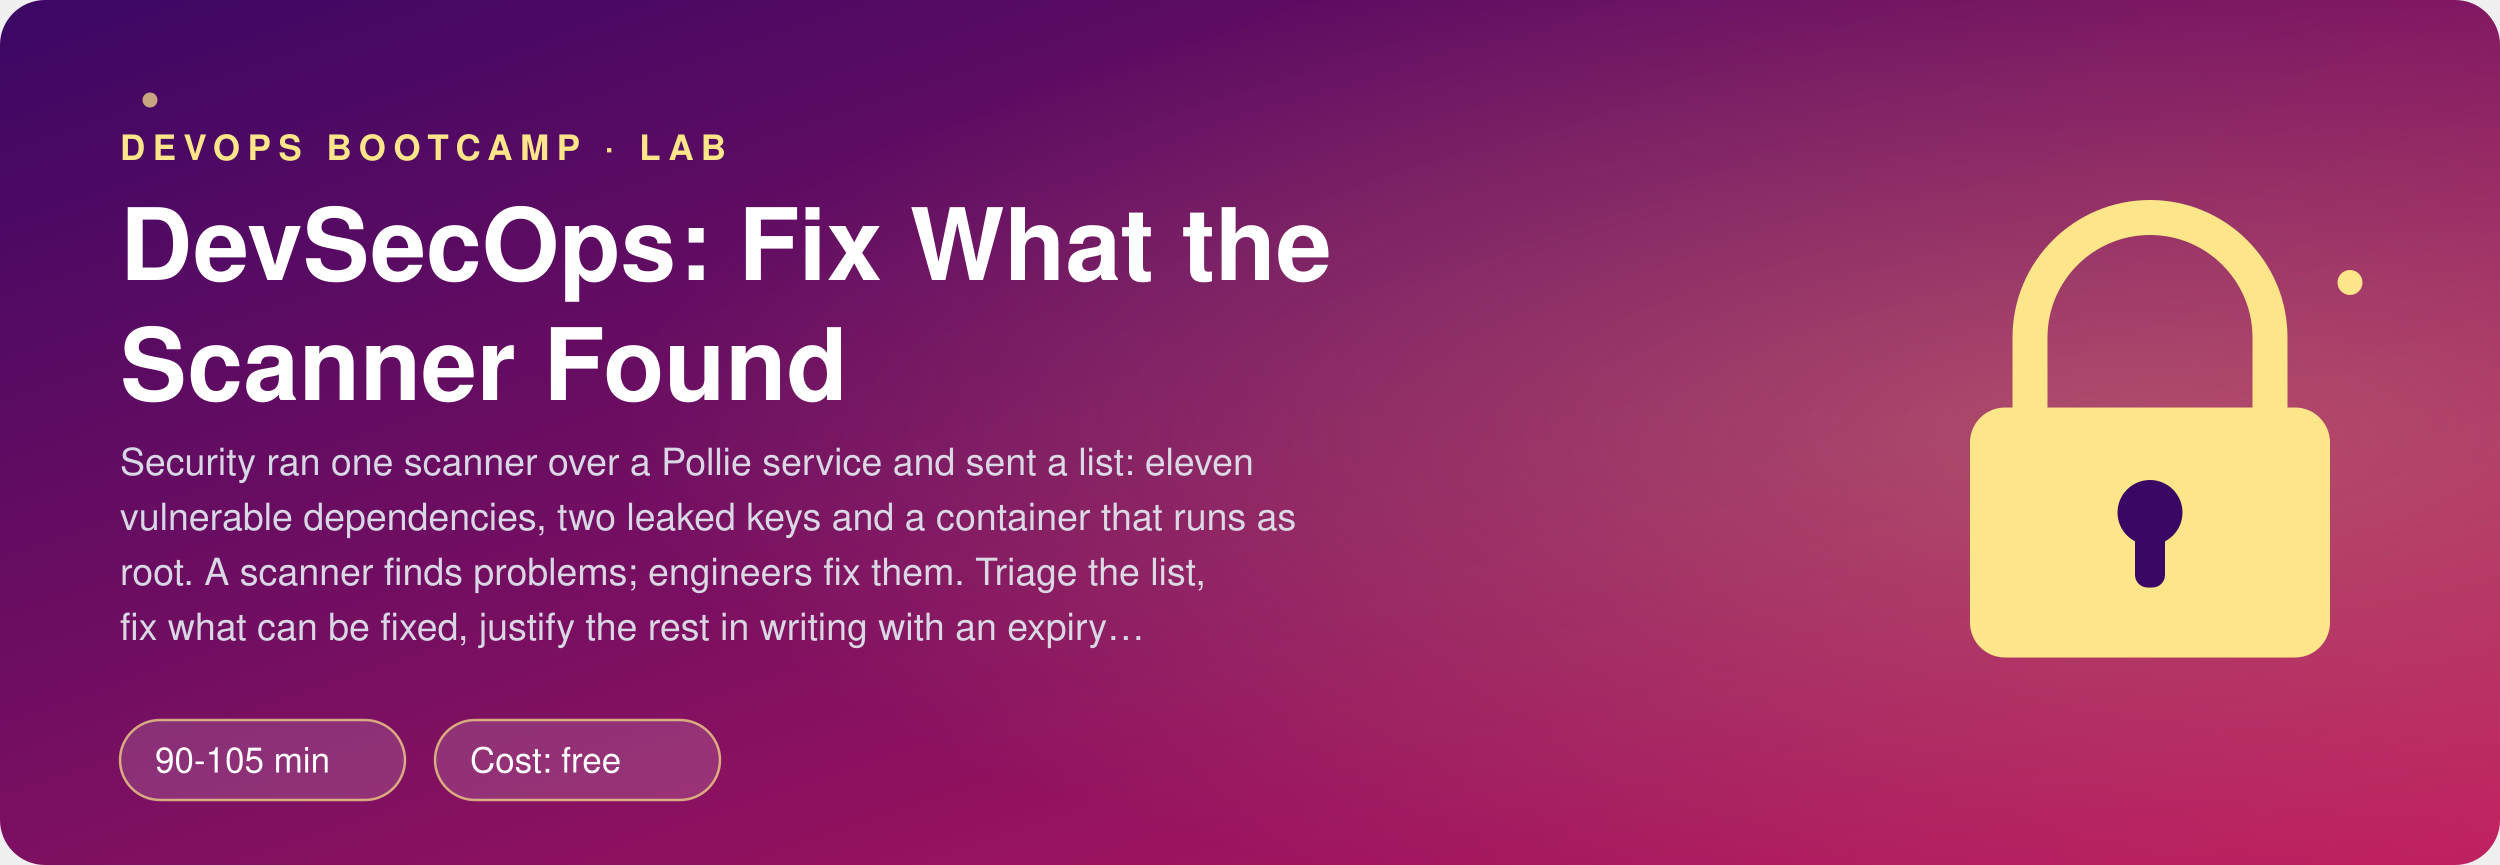
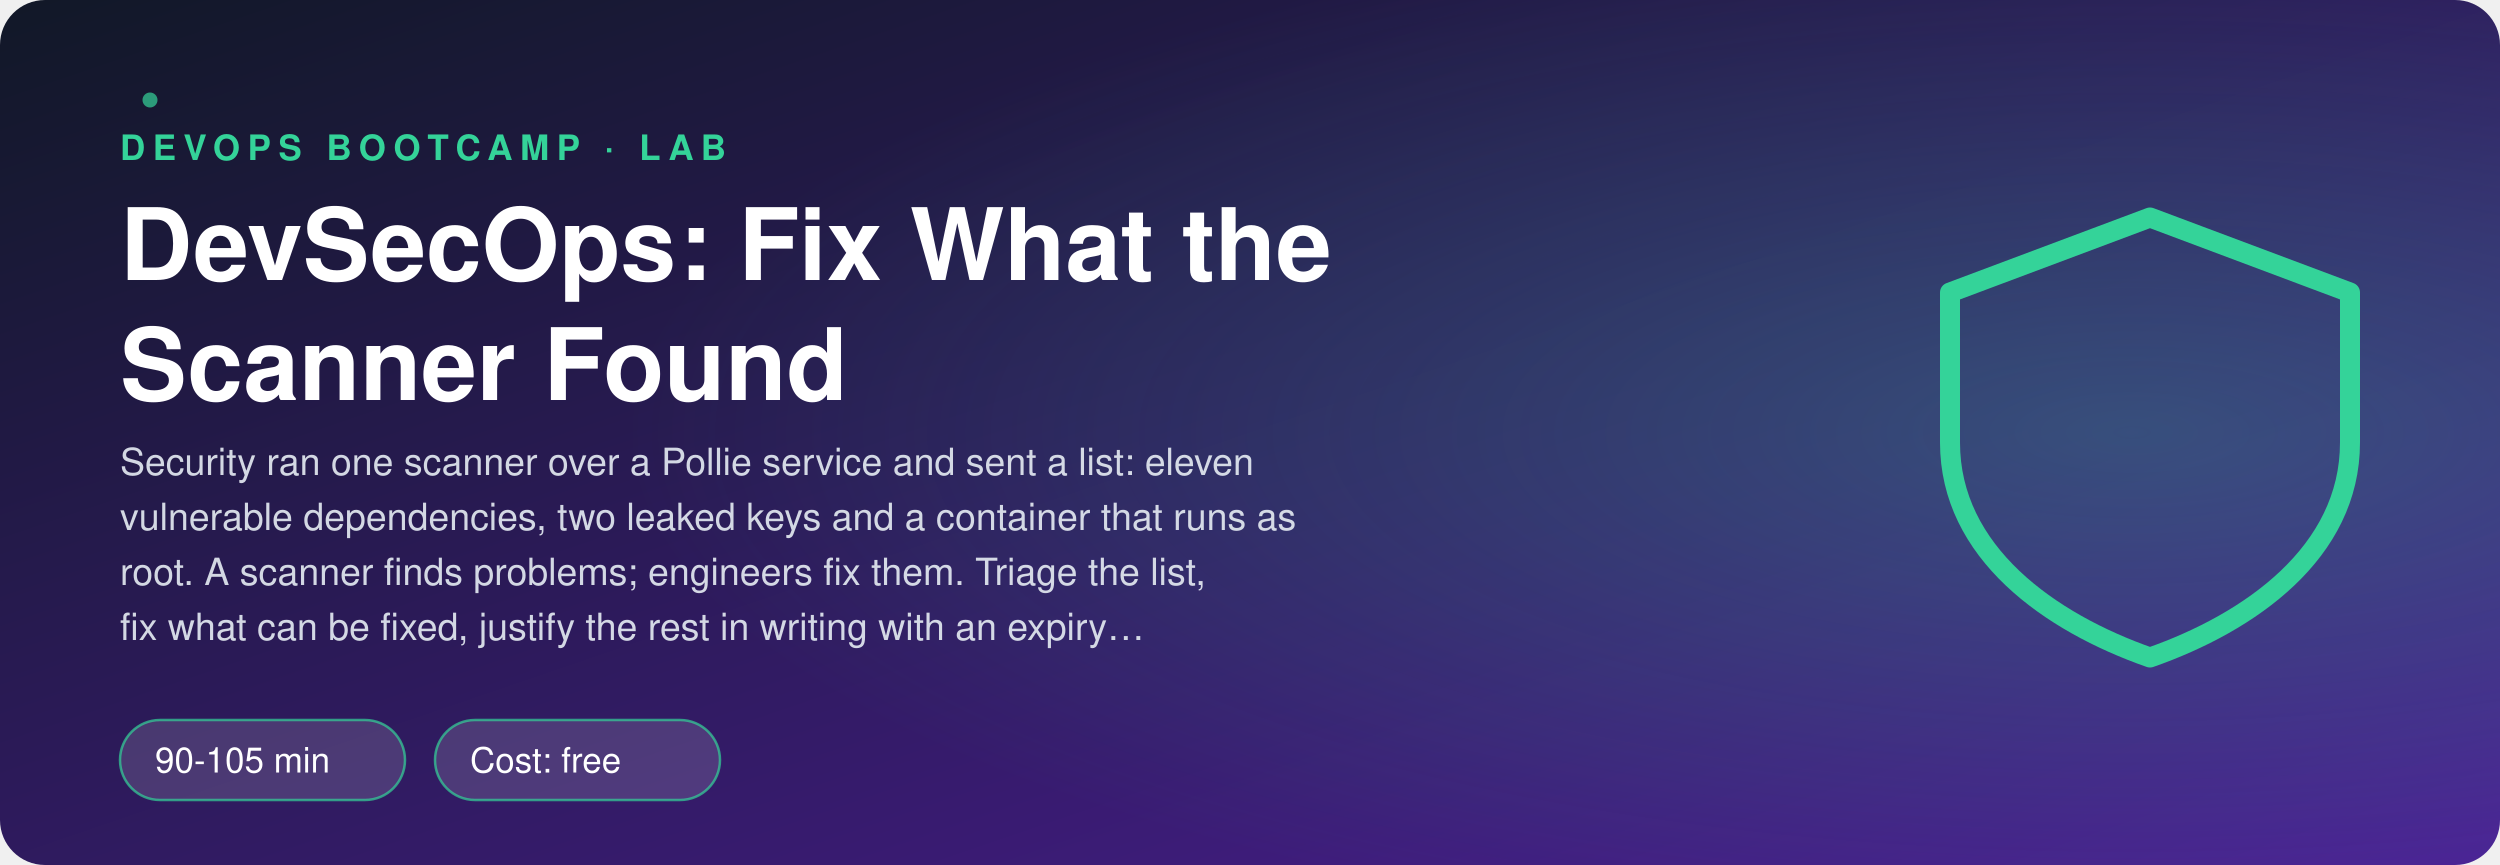
<svg xmlns="http://www.w3.org/2000/svg" width="1000" height="346" viewBox="0 0 1000 346" role="img" aria-label="DevSecOps: Fix What the Scanner Found">
  <defs>
    <linearGradient id="bg" x1="0" y1="0" x2="1" y2="1">
-       <stop offset="0" stop-color="#3b0764" />
-       <stop offset="1" stop-color="#be185d" />
+       <stop offset="0" stop-color="#111827" />
+       <stop offset="1" stop-color="#4c1d95" />
    </linearGradient>
    <radialGradient id="glow" cx=".85" cy=".5" r=".6">
-       <stop offset="0" stop-color="#fde68a" stop-opacity=".28" />
-       <stop offset="1" stop-color="#fde68a" stop-opacity="0" />
+       <stop offset="0" stop-color="#34d399" stop-opacity=".28" />
+       <stop offset="1" stop-color="#34d399" stop-opacity="0" />
    </radialGradient>
  </defs>
  <rect width="1000" height="346" rx="18" fill="url(#bg)" />
  <rect width="1000" height="346" rx="18" fill="url(#glow)" />
-   <circle cx="60" cy="40" r="3" fill="#fde68a" opacity=".7">
+   <circle cx="60" cy="40" r="3" fill="#34d399" opacity=".7">
    <animate attributeName="opacity" values=".2;.9;.2" dur="3s" repeatCount="indefinite" />
  </circle>
-   <text x="48" y="64" font-size="14" letter-spacing="3" fill="#fde68a" font-family="Segoe UI,Helvetica,Arial,sans-serif" font-weight="700">DEVOPS BOOTCAMP · LAB</text>
+   <text x="48" y="64" font-size="14" letter-spacing="3" fill="#34d399" font-family="Segoe UI,Helvetica,Arial,sans-serif" font-weight="700">DEVOPS BOOTCAMP · LAB</text>
  <text x="48" y="112" font-size="40" font-weight="800" fill="#ffffff" font-family="Segoe UI,Helvetica,Arial,sans-serif">DevSecOps: Fix What the</text>
  <text x="48" y="160" font-size="40" font-weight="800" fill="#ffffff" font-family="Segoe UI,Helvetica,Arial,sans-serif">Scanner Found</text>
  <text x="48" y="190" font-size="15" fill="#e2e8f0" opacity=".92" font-family="Segoe UI,Helvetica,Arial,sans-serif">Security ran one scanner over a Pollie service and sent a list: eleven</text>
  <text x="48" y="212" font-size="15" fill="#e2e8f0" opacity=".92" font-family="Segoe UI,Helvetica,Arial,sans-serif">vulnerable dependencies, two leaked keys and a container that runs as</text>
  <text x="48" y="234" font-size="15" fill="#e2e8f0" opacity=".92" font-family="Segoe UI,Helvetica,Arial,sans-serif">root. A scanner finds problems; engineers fix them. Triage the list,</text>
  <text x="48" y="256" font-size="15" fill="#e2e8f0" opacity=".92" font-family="Segoe UI,Helvetica,Arial,sans-serif">fix what can be fixed, justify the rest in writing with an expiry…</text>
-   <rect x="48" y="288" width="114" height="32" rx="16" fill="#ffffff" fill-opacity=".14" stroke="#fde68a" stroke-opacity=".7" />
+   <rect x="48" y="288" width="114" height="32" rx="16" fill="#ffffff" fill-opacity=".14" stroke="#34d399" stroke-opacity=".7" />
  <text x="62" y="309" font-size="14" fill="#ffffff" font-family="Segoe UI,Helvetica,Arial,sans-serif">90-105 min</text>
-   <rect x="174" y="288" width="114" height="32" rx="16" fill="#ffffff" fill-opacity=".14" stroke="#fde68a" stroke-opacity=".7" />
+   <rect x="174" y="288" width="114" height="32" rx="16" fill="#ffffff" fill-opacity=".14" stroke="#34d399" stroke-opacity=".7" />
  <text x="188" y="309" font-size="14" fill="#ffffff" font-family="Segoe UI,Helvetica,Arial,sans-serif">Cost: free</text>
  <g transform="translate(750,73)">
-     <path d="M62 90 V62 a48 48 0 0 1 96 0 V90" fill="none" stroke="#fde68a" stroke-width="14" stroke-linecap="round">
-       <animateTransform attributeName="transform" type="translate" values="0,0;0,0;0,-26;0,-26;0,0" keyTimes="0;.3;.45;.75;.9" dur="4s" repeatCount="indefinite" />
+     <path d="M110 14 L190 44 V104 C190 148 150 176 110 190 C70 176 30 148 30 104 V44 Z" fill="none" stroke="#34d399" stroke-width="8" stroke-linejoin="round" />
+     <path d="M72 104 L100 132 L150 76" fill="none" stroke="#34d399" stroke-width="12" stroke-linecap="round" stroke-linejoin="round" stroke-dasharray="140" stroke-dashoffset="140">
+       <animate attributeName="stroke-dashoffset" values="140;0;0;140" keyTimes="0;.35;.85;1" dur="4s" repeatCount="indefinite" />
    </path>
-     <rect x="38" y="90" width="144" height="100" rx="14" fill="#fde68a" />
-     <circle cx="110" cy="132" r="13" fill="#3b0764" />
-     <rect x="104" y="136" width="12" height="26" rx="5" fill="#3b0764" />
-     <circle cx="190" cy="40" r="5" fill="#fde68a">
-       <animate attributeName="r" values="3;9;3" dur="2s" repeatCount="indefinite" />
-       <animate attributeName="opacity" values="1;0;1" dur="2s" repeatCount="indefinite" />
-     </circle>
+     <path d="M110 14 L190 44 V104 C190 148 150 176 110 190 C70 176 30 148 30 104 V44 Z" fill="#34d399" opacity="0">
+       <animate attributeName="opacity" values="0;.18;0" dur="4s" repeatCount="indefinite" />
+     </path>
  </g>
</svg>
